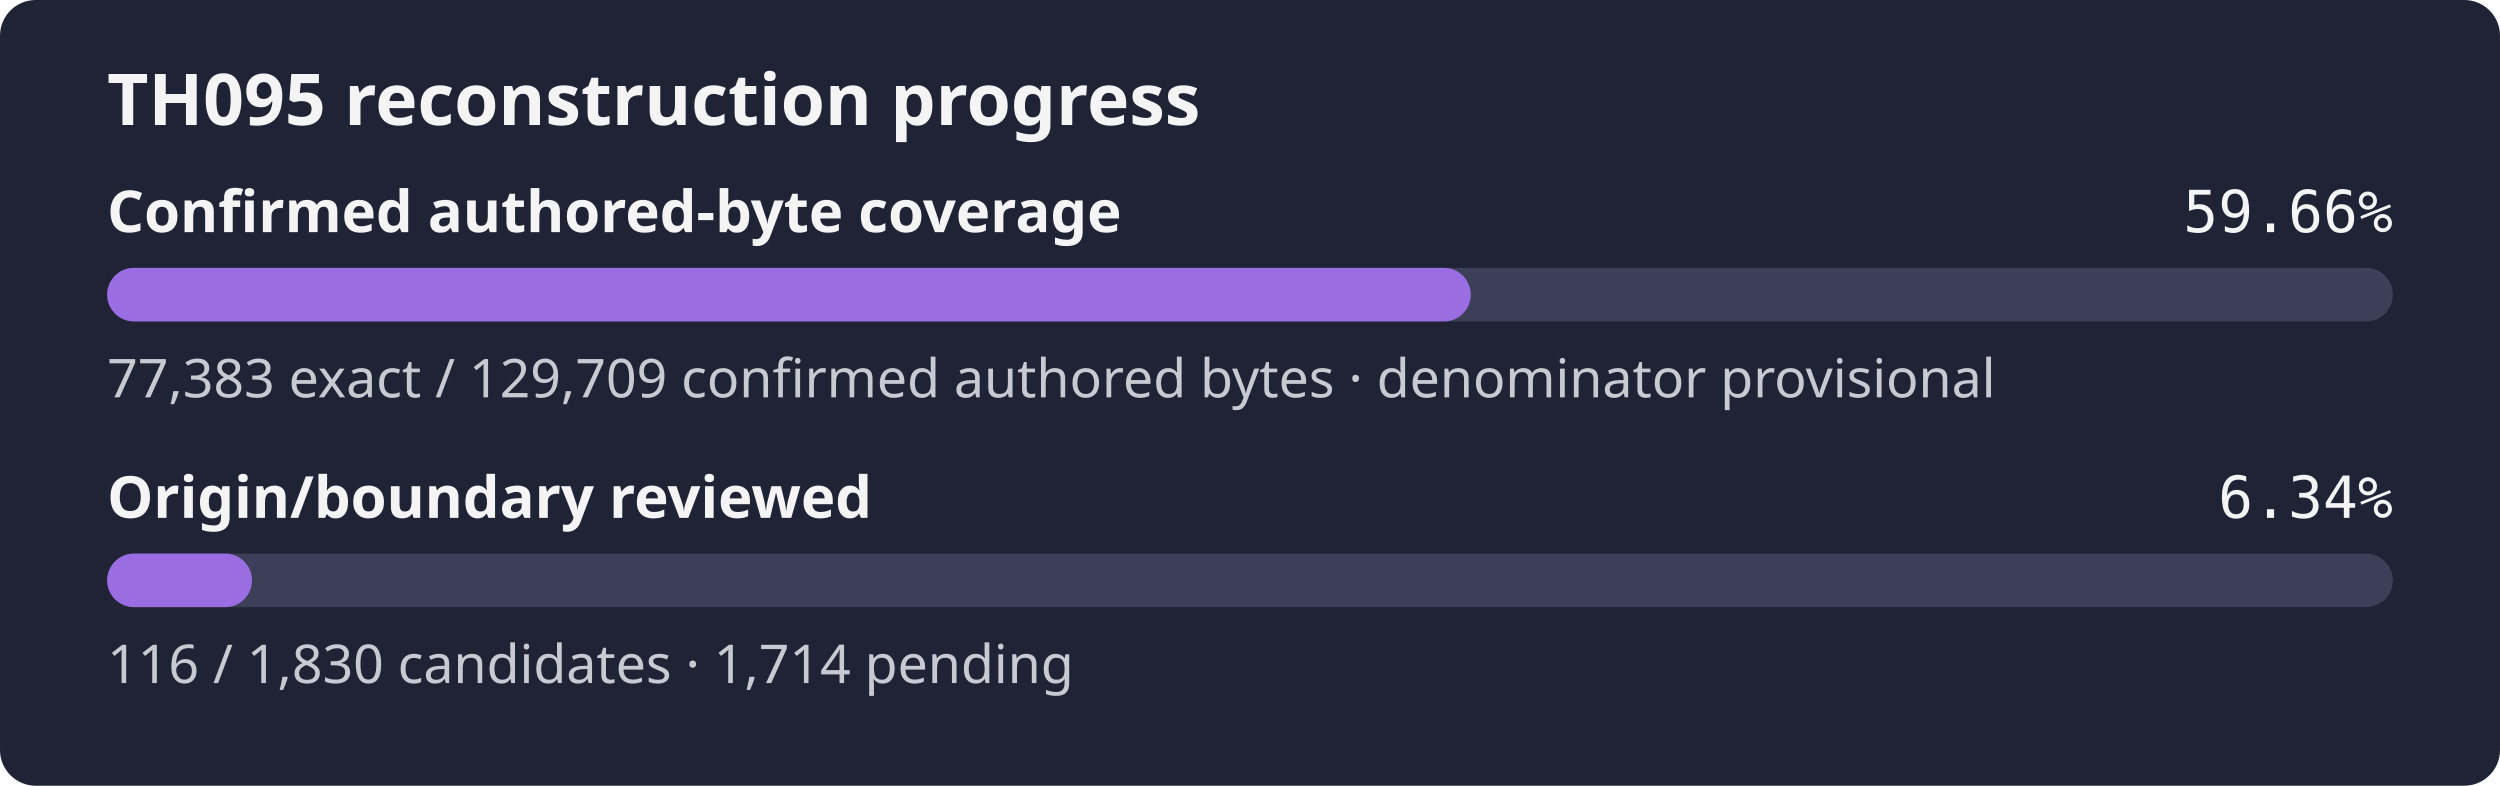
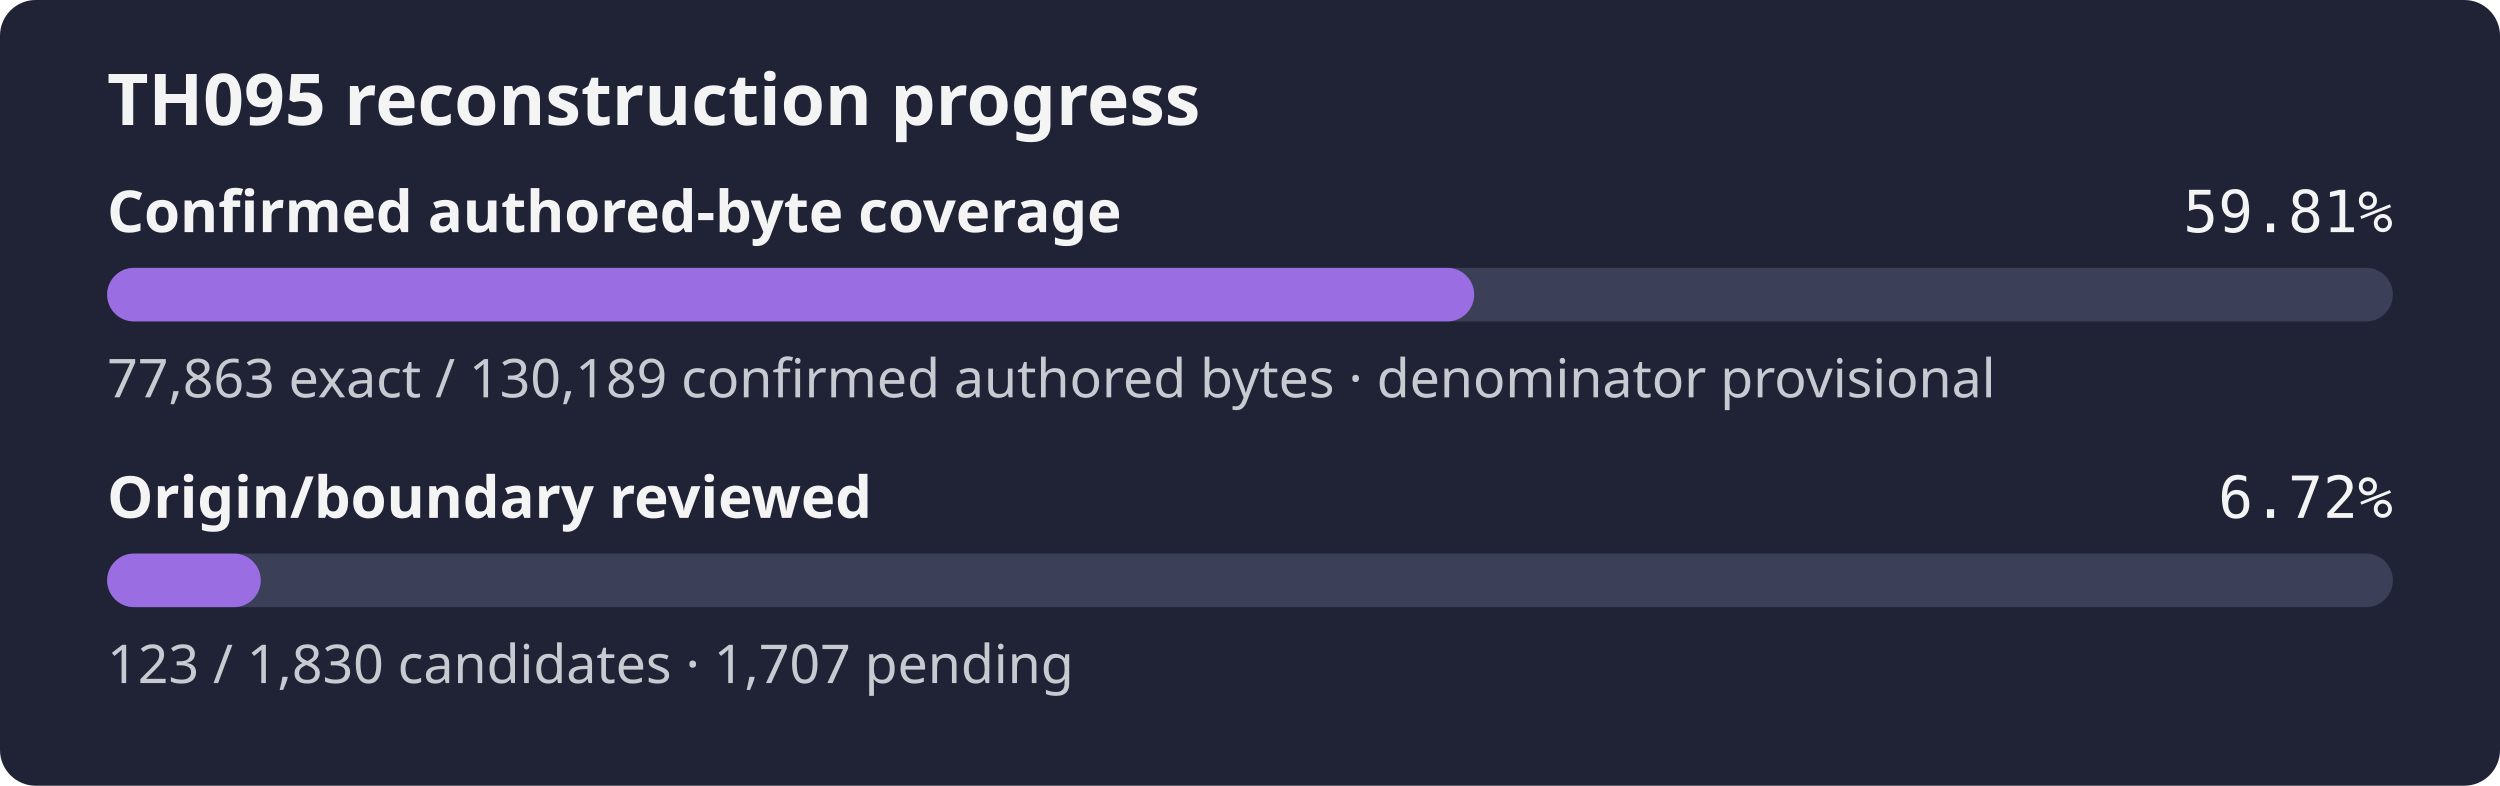
- <svg xmlns="http://www.w3.org/2000/svg" width="560" height="176" role="img" aria-label="TH095 reconstruction progress: 59.66% of the confirmed authored-byte set is exact, origin review 6.34%">
+ <svg xmlns="http://www.w3.org/2000/svg" width="560" height="176" role="img" aria-label="TH095 reconstruction progress: 59.81% of the confirmed authored-byte set is exact, origin review 6.72%">
  <rect width="560" height="176" rx="8" fill="#1f2335" />
  <text x="24" y="28" fill="#f4f4f5" font-family="sans-serif" font-size="16" font-weight="600">TH095 reconstruction progress</text>
  <text x="24" y="52" fill="#f4f4f5" font-family="sans-serif" font-size="13" font-weight="600">Confirmed authored-byte coverage</text>
-   <text x="536" y="52" fill="#f4f4f5" text-anchor="end" font-family="monospace" font-size="13">59.66%</text>
+   <text x="536" y="52" fill="#f4f4f5" text-anchor="end" font-family="monospace" font-size="13">59.81%</text>
  <rect x="24" y="60" width="512" height="12" rx="6" fill="#3b4058" />
-   <rect x="24" y="60" width="305.45" height="12" rx="6" fill="#9b6de3" />
-   <text x="24" y="89" fill="#c8cad2" font-family="sans-serif" font-size="12">77,383 exact / 129,709 confirmed authored bytes · denominator provisional</text>
+   <rect x="24" y="60" width="306.22" height="12" rx="6" fill="#9b6de3" />
+   <text x="24" y="89" fill="#c8cad2" font-family="sans-serif" font-size="12">77,863 exact / 130,189 confirmed authored bytes · denominator provisional</text>
  <text x="24" y="116" fill="#f4f4f5" font-family="sans-serif" font-size="13" font-weight="600">Origin/boundary reviewed</text>
-   <text x="536" y="116" fill="#f4f4f5" text-anchor="end" font-family="monospace" font-size="13">6.34%</text>
+   <text x="536" y="116" fill="#f4f4f5" text-anchor="end" font-family="monospace" font-size="13">6.72%</text>
  <rect x="24" y="124" width="512" height="12" rx="6" fill="#3b4058" />
-   <rect x="24" y="124" width="32.45" height="12" rx="6" fill="#9b6de3" />
-   <text x="24" y="153" fill="#c8cad2" font-family="sans-serif" font-size="12">116 / 1,830 candidates · 1,714 pending</text>
+   <rect x="24" y="124" width="34.41" height="12" rx="6" fill="#9b6de3" />
+   <text x="24" y="153" fill="#c8cad2" font-family="sans-serif" font-size="12">123 / 1,830 candidates · 1,707 pending</text>
</svg>
